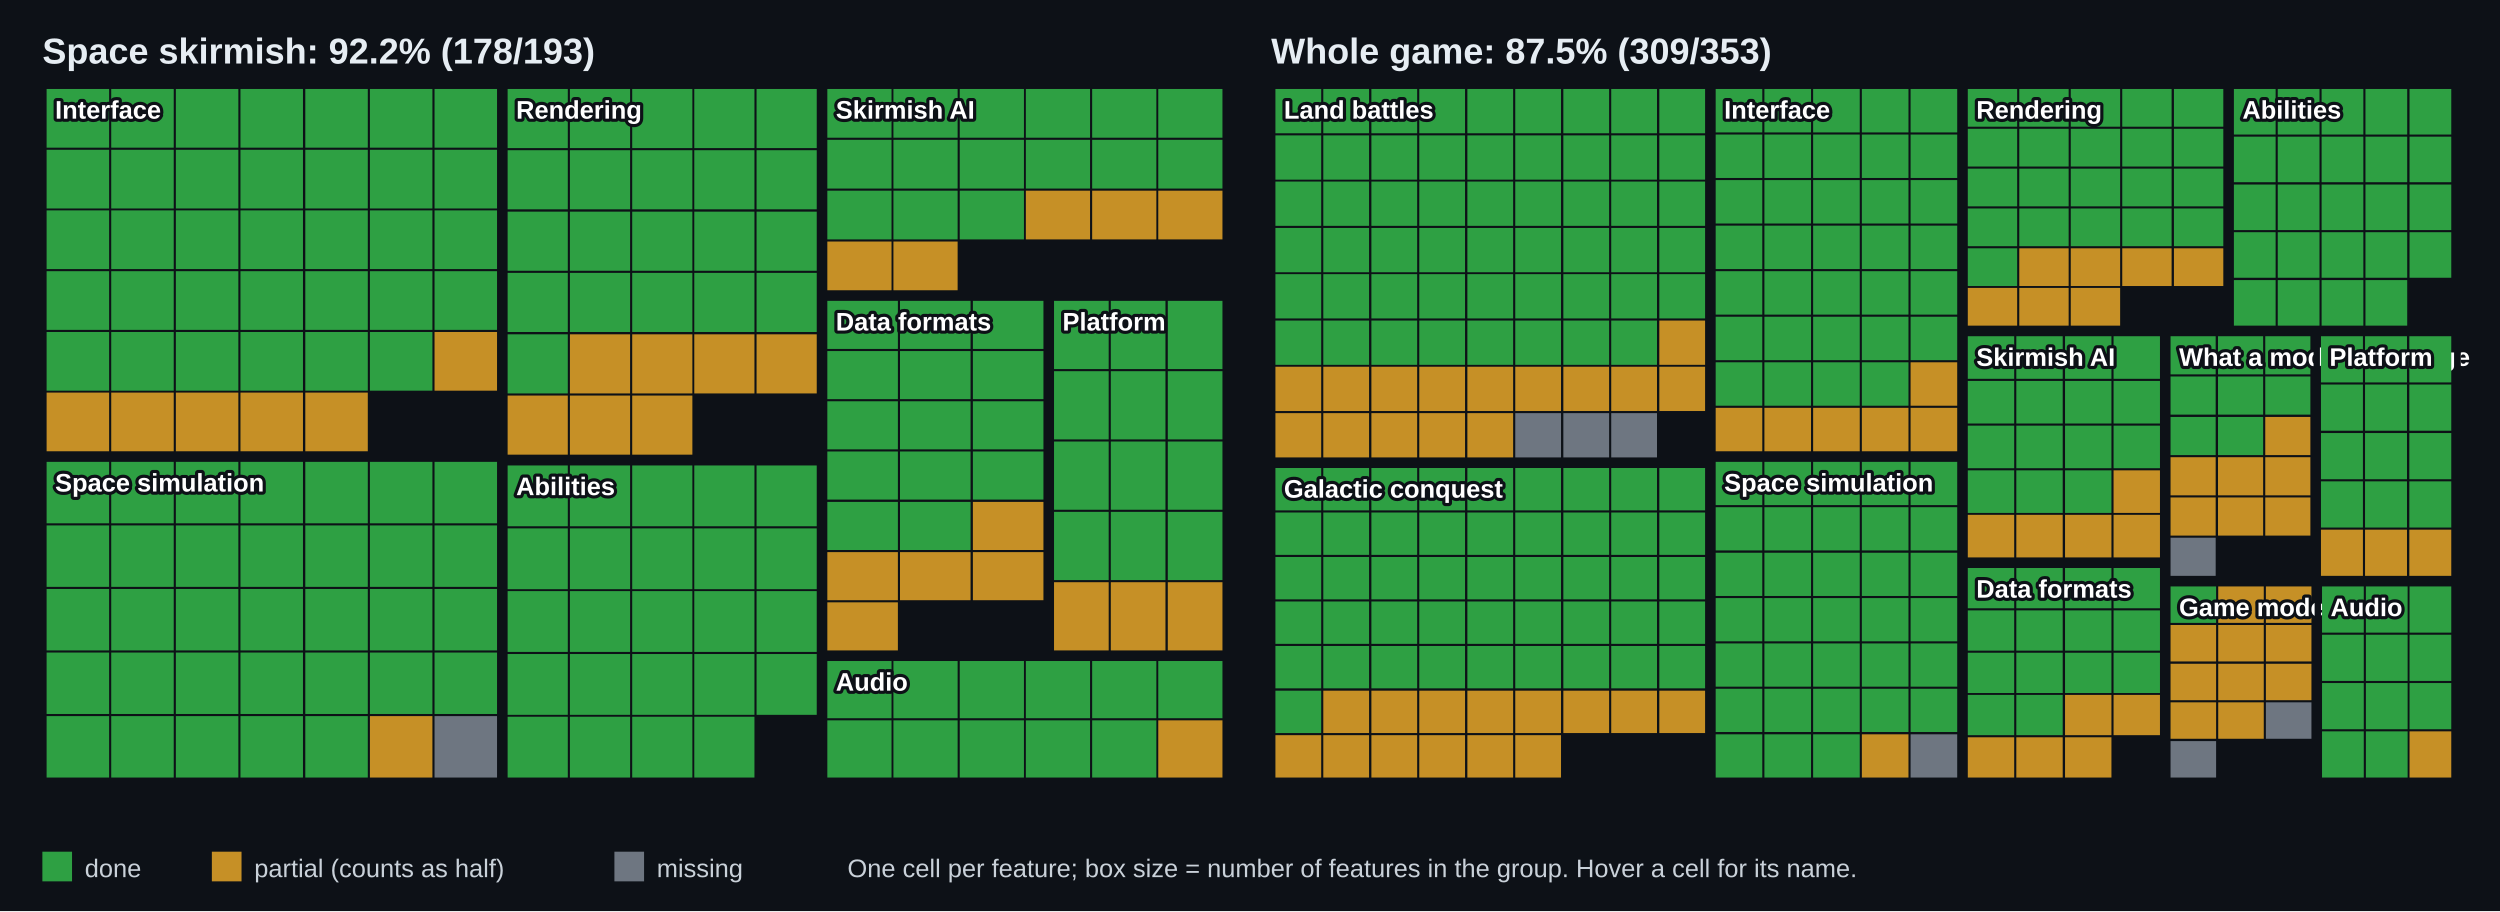
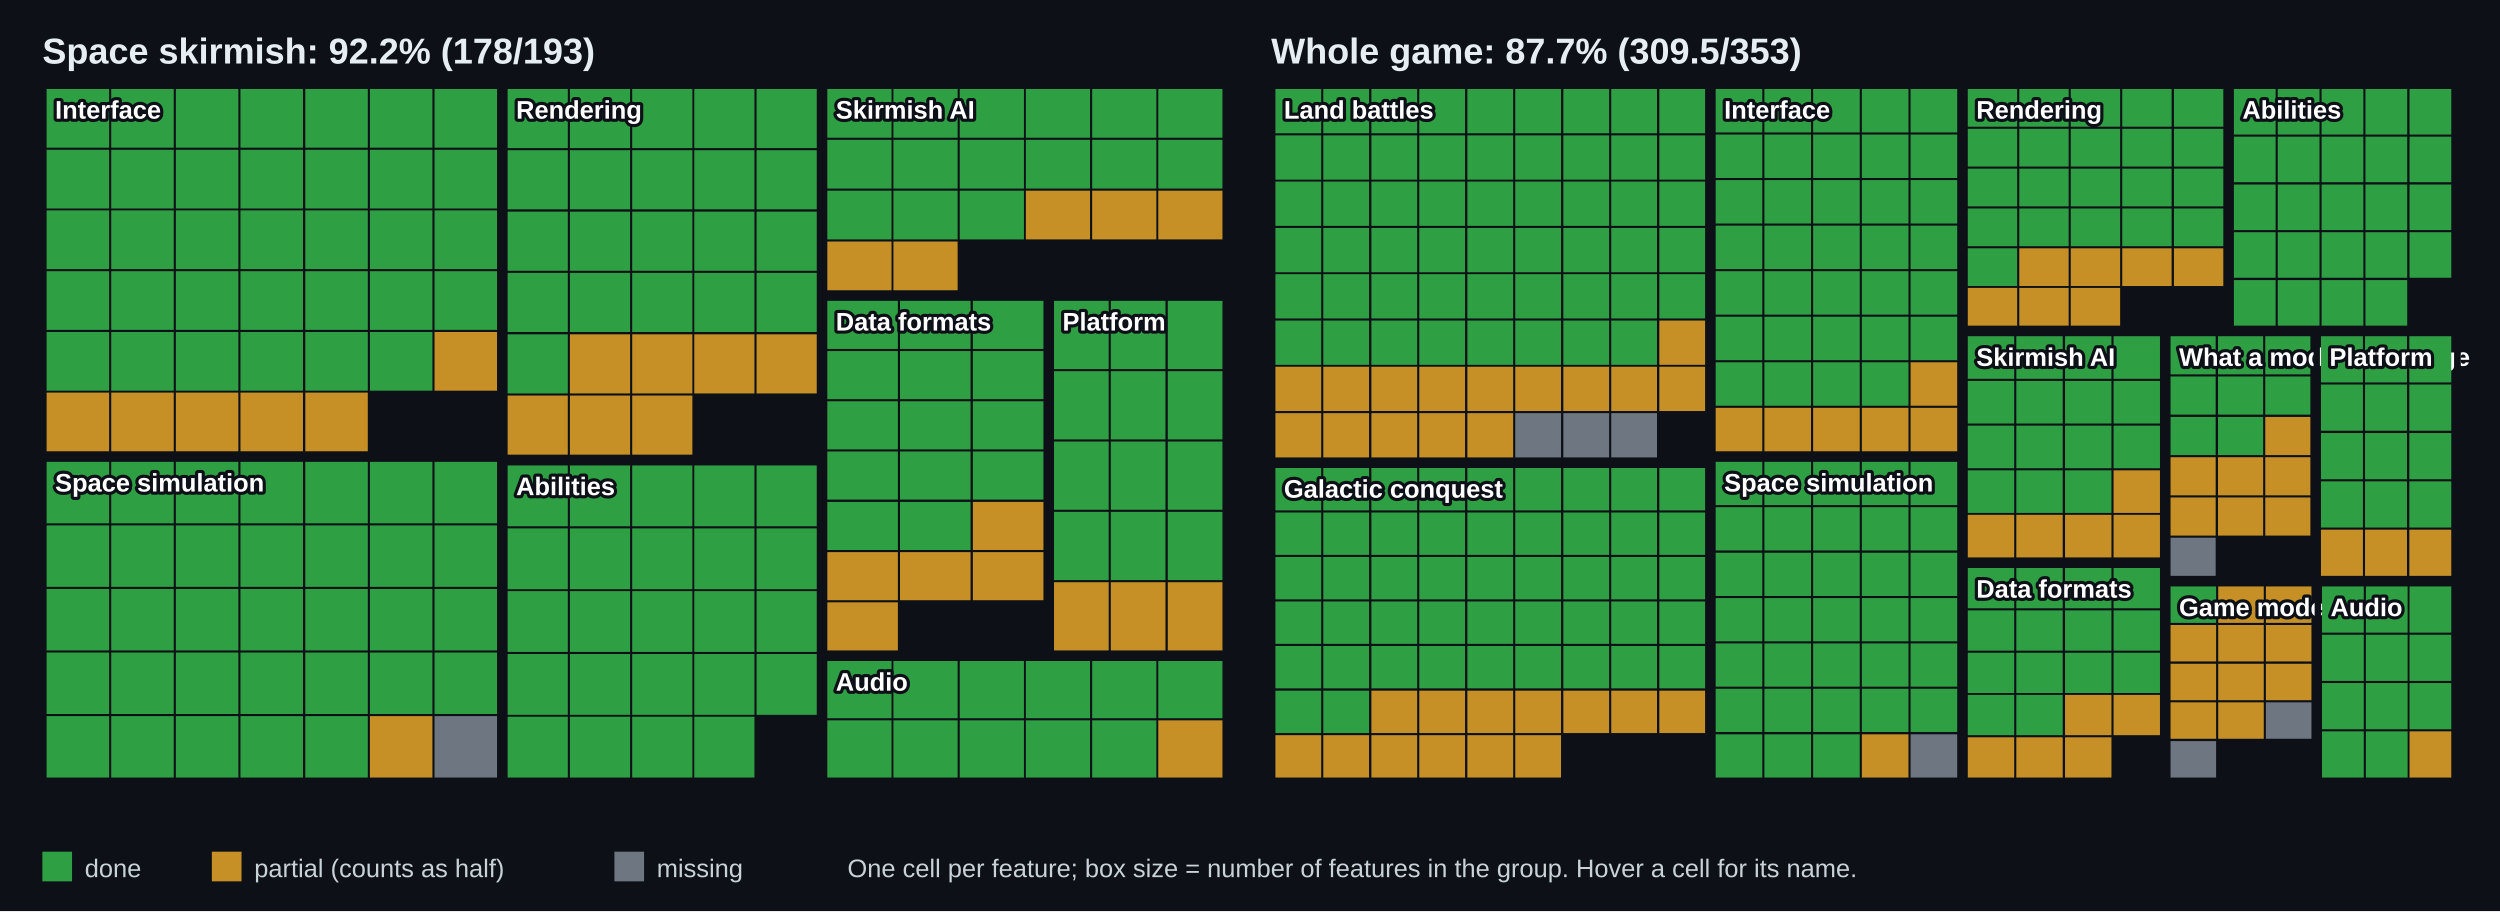
<svg xmlns="http://www.w3.org/2000/svg" viewBox="0 0 1180 430" width="1180" height="430" font-family="Segoe UI, Arial, sans-serif">
  <style>.title{font-size:17px;font-weight:700;fill:#e6edf3}.lab{font-size:12px;font-weight:700;fill:#fff}.lab.bg{stroke:#0d1117;stroke-width:3px;stroke-linejoin:round}.key{font-size:12px;fill:#c9d1d9}</style>
  <rect width="1180" height="430" fill="#0d1117" />
  <text x="20" y="30" class="title">Space skirmish: 92.2% (178/193)</text>
  <rect x="20" y="40" width="560" height="330" fill="#0d1117" />
  <rect x="22.0" y="42.0" width="29.5" height="27.7" fill="#2ea043" />
  <rect x="52.5" y="42.0" width="29.5" height="27.7" fill="#2ea043" />
  <rect x="83.0" y="42.0" width="29.5" height="27.7" fill="#2ea043" />
  <rect x="113.5" y="42.0" width="29.5" height="27.7" fill="#2ea043" />
  <rect x="144.1" y="42.0" width="29.5" height="27.7" fill="#2ea043" />
  <rect x="174.6" y="42.0" width="29.5" height="27.7" fill="#2ea043" />
  <rect x="205.1" y="42.0" width="29.5" height="27.7" fill="#2ea043" />
  <rect x="22.0" y="70.7" width="29.5" height="27.7" fill="#2ea043" />
  <rect x="52.5" y="70.7" width="29.5" height="27.7" fill="#2ea043" />
  <rect x="83.0" y="70.7" width="29.5" height="27.7" fill="#2ea043" />
  <rect x="113.5" y="70.7" width="29.5" height="27.7" fill="#2ea043" />
  <rect x="144.1" y="70.7" width="29.5" height="27.7" fill="#2ea043" />
  <rect x="174.6" y="70.7" width="29.5" height="27.7" fill="#2ea043" />
  <rect x="205.1" y="70.7" width="29.5" height="27.7" fill="#2ea043" />
  <rect x="22.0" y="99.3" width="29.5" height="27.7" fill="#2ea043" />
  <rect x="52.5" y="99.3" width="29.5" height="27.7" fill="#2ea043" />
  <rect x="83.0" y="99.3" width="29.5" height="27.7" fill="#2ea043" />
  <rect x="113.5" y="99.3" width="29.5" height="27.7" fill="#2ea043" />
  <rect x="144.1" y="99.3" width="29.5" height="27.7" fill="#2ea043" />
  <rect x="174.6" y="99.3" width="29.5" height="27.7" fill="#2ea043" />
  <rect x="205.1" y="99.3" width="29.5" height="27.7" fill="#2ea043" />
  <rect x="22.0" y="128.0" width="29.5" height="27.7" fill="#2ea043" />
  <rect x="52.5" y="128.0" width="29.5" height="27.7" fill="#2ea043" />
  <rect x="83.0" y="128.0" width="29.5" height="27.7" fill="#2ea043" />
  <rect x="113.5" y="128.0" width="29.5" height="27.7" fill="#2ea043" />
  <rect x="144.1" y="128.0" width="29.5" height="27.7" fill="#2ea043" />
  <rect x="174.6" y="128.0" width="29.5" height="27.7" fill="#2ea043" />
  <rect x="205.1" y="128.0" width="29.5" height="27.7" fill="#2ea043" />
  <rect x="22.0" y="156.7" width="29.5" height="27.7" fill="#2ea043" />
  <rect x="52.5" y="156.7" width="29.5" height="27.7" fill="#2ea043" />
  <rect x="83.0" y="156.7" width="29.5" height="27.7" fill="#2ea043" />
  <rect x="113.5" y="156.7" width="29.5" height="27.7" fill="#2ea043" />
  <rect x="144.1" y="156.7" width="29.5" height="27.7" fill="#2ea043" />
  <rect x="174.6" y="156.7" width="29.5" height="27.7" fill="#2ea043" />
  <rect x="205.1" y="156.7" width="29.5" height="27.7" fill="#c69026" />
  <rect x="22.0" y="185.3" width="29.5" height="27.7" fill="#c69026" />
  <rect x="52.5" y="185.3" width="29.5" height="27.7" fill="#c69026" />
  <rect x="83.0" y="185.3" width="29.5" height="27.7" fill="#c69026" />
  <rect x="113.5" y="185.3" width="29.5" height="27.7" fill="#c69026" />
  <rect x="144.1" y="185.3" width="29.5" height="27.7" fill="#c69026" />
  <rect x="20.0" y="40.0" width="217.6" height="176.0" fill="none" stroke="#0d1117" stroke-width="3" />
  <text x="26.0" y="56.0" class="lab bg">Interface</text>
  <text x="26.0" y="56.0" class="lab">Interface</text>
  <rect x="22.0" y="218.0" width="29.5" height="29.0" fill="#2ea043" />
  <rect x="52.5" y="218.0" width="29.5" height="29.0" fill="#2ea043" />
  <rect x="83.0" y="218.0" width="29.5" height="29.0" fill="#2ea043" />
  <rect x="113.5" y="218.0" width="29.5" height="29.0" fill="#2ea043" />
  <rect x="144.1" y="218.0" width="29.5" height="29.0" fill="#2ea043" />
  <rect x="174.6" y="218.0" width="29.5" height="29.0" fill="#2ea043" />
  <rect x="205.1" y="218.0" width="29.5" height="29.0" fill="#2ea043" />
  <rect x="22.0" y="248.0" width="29.5" height="29.0" fill="#2ea043" />
  <rect x="52.5" y="248.0" width="29.5" height="29.0" fill="#2ea043" />
  <rect x="83.0" y="248.0" width="29.5" height="29.0" fill="#2ea043" />
  <rect x="113.5" y="248.0" width="29.5" height="29.0" fill="#2ea043" />
  <rect x="144.1" y="248.0" width="29.5" height="29.0" fill="#2ea043" />
  <rect x="174.6" y="248.0" width="29.5" height="29.0" fill="#2ea043" />
  <rect x="205.1" y="248.0" width="29.5" height="29.0" fill="#2ea043" />
  <rect x="22.0" y="278.0" width="29.5" height="29.0" fill="#2ea043" />
  <rect x="52.5" y="278.0" width="29.5" height="29.0" fill="#2ea043" />
  <rect x="83.0" y="278.0" width="29.5" height="29.0" fill="#2ea043" />
  <rect x="113.5" y="278.0" width="29.5" height="29.0" fill="#2ea043" />
  <rect x="144.1" y="278.0" width="29.5" height="29.0" fill="#2ea043" />
  <rect x="174.6" y="278.0" width="29.5" height="29.0" fill="#2ea043" />
  <rect x="205.1" y="278.0" width="29.5" height="29.0" fill="#2ea043" />
  <rect x="22.0" y="308.0" width="29.5" height="29.0" fill="#2ea043" />
  <rect x="52.5" y="308.0" width="29.5" height="29.0" fill="#2ea043" />
  <rect x="83.0" y="308.0" width="29.5" height="29.0" fill="#2ea043" />
  <rect x="113.5" y="308.0" width="29.5" height="29.0" fill="#2ea043" />
  <rect x="144.1" y="308.0" width="29.5" height="29.0" fill="#2ea043" />
  <rect x="174.6" y="308.0" width="29.5" height="29.0" fill="#2ea043" />
  <rect x="205.1" y="308.0" width="29.5" height="29.0" fill="#2ea043" />
  <rect x="22.0" y="338.0" width="29.5" height="29.0" fill="#2ea043" />
  <rect x="52.5" y="338.0" width="29.5" height="29.0" fill="#2ea043" />
  <rect x="83.0" y="338.0" width="29.5" height="29.0" fill="#2ea043" />
  <rect x="113.5" y="338.0" width="29.5" height="29.0" fill="#2ea043" />
  <rect x="144.1" y="338.0" width="29.5" height="29.0" fill="#2ea043" />
  <rect x="174.6" y="338.0" width="29.5" height="29.0" fill="#c69026" />
  <rect x="205.1" y="338.0" width="29.5" height="29.0" fill="#6e7681" />
  <rect x="20.0" y="216.0" width="217.6" height="154.0" fill="none" stroke="#0d1117" stroke-width="3" />
  <text x="26.0" y="232.0" class="lab bg">Space simulation</text>
  <text x="26.0" y="232.0" class="lab">Space simulation</text>
  <rect x="239.6" y="42.0" width="28.4" height="27.9" fill="#2ea043" />
  <rect x="269.0" y="42.0" width="28.4" height="27.9" fill="#2ea043" />
  <rect x="298.4" y="42.0" width="28.4" height="27.9" fill="#2ea043" />
  <rect x="327.7" y="42.0" width="28.4" height="27.9" fill="#2ea043" />
  <rect x="357.1" y="42.0" width="28.4" height="27.9" fill="#2ea043" />
  <rect x="239.6" y="70.9" width="28.4" height="27.9" fill="#2ea043" />
  <rect x="269.0" y="70.9" width="28.4" height="27.9" fill="#2ea043" />
  <rect x="298.4" y="70.9" width="28.4" height="27.9" fill="#2ea043" />
  <rect x="327.7" y="70.9" width="28.4" height="27.9" fill="#2ea043" />
  <rect x="357.1" y="70.9" width="28.4" height="27.9" fill="#2ea043" />
  <rect x="239.6" y="99.9" width="28.4" height="27.9" fill="#2ea043" />
  <rect x="269.0" y="99.9" width="28.4" height="27.9" fill="#2ea043" />
  <rect x="298.4" y="99.9" width="28.4" height="27.9" fill="#2ea043" />
  <rect x="327.7" y="99.9" width="28.4" height="27.9" fill="#2ea043" />
  <rect x="357.1" y="99.9" width="28.4" height="27.9" fill="#2ea043" />
  <rect x="239.6" y="128.8" width="28.4" height="27.9" fill="#2ea043" />
  <rect x="269.0" y="128.8" width="28.4" height="27.9" fill="#2ea043" />
  <rect x="298.4" y="128.8" width="28.4" height="27.9" fill="#2ea043" />
  <rect x="327.7" y="128.8" width="28.4" height="27.9" fill="#2ea043" />
  <rect x="357.1" y="128.8" width="28.4" height="27.9" fill="#2ea043" />
  <rect x="239.6" y="157.8" width="28.4" height="27.9" fill="#2ea043" />
  <rect x="269.0" y="157.8" width="28.4" height="27.9" fill="#c69026" />
  <rect x="298.4" y="157.8" width="28.4" height="27.9" fill="#c69026" />
  <rect x="327.7" y="157.8" width="28.4" height="27.9" fill="#c69026" />
  <rect x="357.1" y="157.8" width="28.4" height="27.9" fill="#c69026" />
  <rect x="239.6" y="186.7" width="28.4" height="27.9" fill="#c69026" />
  <rect x="269.0" y="186.7" width="28.4" height="27.9" fill="#c69026" />
  <rect x="298.4" y="186.7" width="28.4" height="27.9" fill="#c69026" />
  <rect x="237.6" y="40.0" width="150.9" height="177.7" fill="none" stroke="#0d1117" stroke-width="3" />
  <text x="243.6" y="56.0" class="lab bg">Rendering</text>
  <text x="243.6" y="56.0" class="lab">Rendering</text>
  <rect x="239.6" y="219.7" width="28.4" height="28.7" fill="#2ea043" />
  <rect x="269.0" y="219.7" width="28.4" height="28.7" fill="#2ea043" />
  <rect x="298.4" y="219.7" width="28.4" height="28.7" fill="#2ea043" />
  <rect x="327.7" y="219.7" width="28.4" height="28.7" fill="#2ea043" />
  <rect x="357.1" y="219.7" width="28.4" height="28.7" fill="#2ea043" />
  <rect x="239.6" y="249.4" width="28.4" height="28.7" fill="#2ea043" />
  <rect x="269.0" y="249.4" width="28.4" height="28.7" fill="#2ea043" />
  <rect x="298.4" y="249.4" width="28.4" height="28.7" fill="#2ea043" />
  <rect x="327.7" y="249.4" width="28.4" height="28.7" fill="#2ea043" />
  <rect x="357.1" y="249.4" width="28.4" height="28.7" fill="#2ea043" />
  <rect x="239.6" y="279.0" width="28.4" height="28.7" fill="#2ea043" />
  <rect x="269.0" y="279.0" width="28.4" height="28.7" fill="#2ea043" />
  <rect x="298.4" y="279.0" width="28.4" height="28.7" fill="#2ea043" />
  <rect x="327.7" y="279.0" width="28.4" height="28.7" fill="#2ea043" />
  <rect x="357.1" y="279.0" width="28.4" height="28.7" fill="#2ea043" />
  <rect x="239.6" y="308.7" width="28.4" height="28.7" fill="#2ea043" />
  <rect x="269.0" y="308.7" width="28.4" height="28.7" fill="#2ea043" />
  <rect x="298.4" y="308.7" width="28.4" height="28.7" fill="#2ea043" />
  <rect x="327.7" y="308.7" width="28.4" height="28.7" fill="#2ea043" />
  <rect x="357.1" y="308.7" width="28.4" height="28.7" fill="#2ea043" />
  <rect x="239.6" y="338.3" width="28.4" height="28.7" fill="#2ea043" />
  <rect x="269.0" y="338.3" width="28.4" height="28.7" fill="#2ea043" />
  <rect x="298.4" y="338.3" width="28.4" height="28.7" fill="#2ea043" />
  <rect x="327.7" y="338.3" width="28.4" height="28.7" fill="#2ea043" />
  <rect x="237.6" y="217.7" width="150.9" height="152.3" fill="none" stroke="#0d1117" stroke-width="3" />
  <text x="243.6" y="233.7" class="lab bg">Abilities</text>
  <text x="243.6" y="233.7" class="lab">Abilities</text>
  <rect x="390.5" y="42.0" width="30.3" height="23.0" fill="#2ea043" />
  <rect x="421.7" y="42.0" width="30.3" height="23.0" fill="#2ea043" />
  <rect x="453.0" y="42.0" width="30.3" height="23.0" fill="#2ea043" />
  <rect x="484.2" y="42.0" width="30.3" height="23.0" fill="#2ea043" />
  <rect x="515.5" y="42.0" width="30.3" height="23.0" fill="#2ea043" />
  <rect x="546.7" y="42.0" width="30.3" height="23.0" fill="#2ea043" />
  <rect x="390.5" y="66.0" width="30.3" height="23.0" fill="#2ea043" />
  <rect x="421.7" y="66.0" width="30.3" height="23.0" fill="#2ea043" />
  <rect x="453.0" y="66.0" width="30.3" height="23.0" fill="#2ea043" />
  <rect x="484.2" y="66.0" width="30.3" height="23.0" fill="#2ea043" />
  <rect x="515.5" y="66.0" width="30.3" height="23.0" fill="#2ea043" />
  <rect x="546.7" y="66.0" width="30.3" height="23.0" fill="#2ea043" />
  <rect x="390.5" y="90.0" width="30.3" height="23.0" fill="#2ea043" />
  <rect x="421.7" y="90.0" width="30.3" height="23.0" fill="#2ea043" />
  <rect x="453.0" y="90.0" width="30.3" height="23.0" fill="#2ea043" />
  <rect x="484.2" y="90.0" width="30.3" height="23.0" fill="#c69026" />
  <rect x="515.5" y="90.0" width="30.3" height="23.0" fill="#c69026" />
  <rect x="546.7" y="90.0" width="30.3" height="23.0" fill="#c69026" />
  <rect x="390.5" y="114.0" width="30.3" height="23.0" fill="#c69026" />
  <rect x="421.7" y="114.0" width="30.3" height="23.0" fill="#c69026" />
  <rect x="388.5" y="40.0" width="191.5" height="100.0" fill="none" stroke="#0d1117" stroke-width="3" />
  <text x="394.5" y="56.0" class="lab bg">Skirmish AI</text>
  <text x="394.5" y="56.0" class="lab">Skirmish AI</text>
  <rect x="390.5" y="142.0" width="33.3" height="22.7" fill="#2ea043" />
  <rect x="424.8" y="142.0" width="33.3" height="22.7" fill="#2ea043" />
  <rect x="459.2" y="142.0" width="33.3" height="22.7" fill="#2ea043" />
  <rect x="390.5" y="165.7" width="33.3" height="22.7" fill="#2ea043" />
  <rect x="424.8" y="165.7" width="33.3" height="22.7" fill="#2ea043" />
  <rect x="459.2" y="165.7" width="33.3" height="22.7" fill="#2ea043" />
  <rect x="390.5" y="189.4" width="33.3" height="22.7" fill="#2ea043" />
  <rect x="424.8" y="189.4" width="33.3" height="22.7" fill="#2ea043" />
  <rect x="459.2" y="189.4" width="33.3" height="22.7" fill="#2ea043" />
  <rect x="390.5" y="213.1" width="33.3" height="22.7" fill="#2ea043" />
  <rect x="424.8" y="213.1" width="33.3" height="22.7" fill="#2ea043" />
  <rect x="459.2" y="213.1" width="33.3" height="22.7" fill="#2ea043" />
  <rect x="390.5" y="236.9" width="33.3" height="22.7" fill="#2ea043" />
  <rect x="424.8" y="236.9" width="33.3" height="22.7" fill="#2ea043" />
  <rect x="459.2" y="236.9" width="33.3" height="22.7" fill="#c69026" />
  <rect x="390.5" y="260.6" width="33.3" height="22.7" fill="#c69026" />
  <rect x="424.8" y="260.6" width="33.3" height="22.7" fill="#c69026" />
  <rect x="459.2" y="260.6" width="33.3" height="22.7" fill="#c69026" />
  <rect x="390.5" y="284.3" width="33.3" height="22.7" fill="#c69026" />
  <rect x="388.5" y="140.0" width="107.0" height="170.0" fill="none" stroke="#0d1117" stroke-width="3" />
  <text x="394.5" y="156.0" class="lab bg">Data formats</text>
  <text x="394.5" y="156.0" class="lab">Data formats</text>
  <rect x="497.5" y="142.0" width="25.8" height="32.2" fill="#2ea043" />
  <rect x="524.3" y="142.0" width="25.8" height="32.2" fill="#2ea043" />
  <rect x="551.2" y="142.0" width="25.8" height="32.2" fill="#2ea043" />
  <rect x="497.5" y="175.2" width="25.8" height="32.2" fill="#2ea043" />
  <rect x="524.3" y="175.2" width="25.8" height="32.2" fill="#2ea043" />
  <rect x="551.2" y="175.2" width="25.8" height="32.2" fill="#2ea043" />
  <rect x="497.5" y="208.4" width="25.8" height="32.2" fill="#2ea043" />
  <rect x="524.3" y="208.4" width="25.8" height="32.2" fill="#2ea043" />
  <rect x="551.2" y="208.4" width="25.8" height="32.2" fill="#2ea043" />
  <rect x="497.5" y="241.6" width="25.8" height="32.2" fill="#2ea043" />
  <rect x="524.3" y="241.6" width="25.8" height="32.2" fill="#2ea043" />
  <rect x="551.2" y="241.6" width="25.8" height="32.2" fill="#2ea043" />
  <rect x="497.5" y="274.8" width="25.8" height="32.2" fill="#c69026" />
  <rect x="524.3" y="274.8" width="25.8" height="32.2" fill="#c69026" />
  <rect x="551.2" y="274.8" width="25.8" height="32.2" fill="#c69026" />
  <rect x="495.5" y="140.0" width="84.5" height="170.0" fill="none" stroke="#0d1117" stroke-width="3" />
  <text x="501.5" y="156.0" class="lab bg">Platform</text>
  <text x="501.5" y="156.0" class="lab">Platform</text>
  <rect x="390.5" y="312.0" width="30.3" height="27.0" fill="#2ea043" />
  <rect x="421.7" y="312.0" width="30.3" height="27.0" fill="#2ea043" />
  <rect x="453.0" y="312.0" width="30.3" height="27.0" fill="#2ea043" />
  <rect x="484.2" y="312.0" width="30.3" height="27.0" fill="#2ea043" />
  <rect x="515.5" y="312.0" width="30.3" height="27.0" fill="#2ea043" />
  <rect x="546.7" y="312.0" width="30.3" height="27.0" fill="#2ea043" />
  <rect x="390.5" y="340.0" width="30.3" height="27.0" fill="#2ea043" />
  <rect x="421.7" y="340.0" width="30.3" height="27.0" fill="#2ea043" />
  <rect x="453.0" y="340.0" width="30.3" height="27.0" fill="#2ea043" />
  <rect x="484.2" y="340.0" width="30.3" height="27.0" fill="#2ea043" />
  <rect x="515.5" y="340.0" width="30.3" height="27.0" fill="#2ea043" />
  <rect x="546.7" y="340.0" width="30.3" height="27.0" fill="#c69026" />
  <rect x="388.5" y="310.0" width="191.5" height="60.0" fill="none" stroke="#0d1117" stroke-width="3" />
  <text x="394.5" y="326.0" class="lab bg">Audio</text>
  <text x="394.5" y="326.0" class="lab">Audio</text>
-   <text x="600" y="30" class="title">Whole game: 87.5% (309/353)</text>
+   <text x="600" y="30" class="title">Whole game: 87.7% (309.5/353)</text>
  <rect x="600" y="40" width="560" height="330" fill="#0d1117" />
  <rect x="602.0" y="42.0" width="21.6" height="20.9" fill="#2ea043" />
  <rect x="624.6" y="42.0" width="21.6" height="20.9" fill="#2ea043" />
  <rect x="647.3" y="42.0" width="21.6" height="20.9" fill="#2ea043" />
  <rect x="669.9" y="42.0" width="21.6" height="20.9" fill="#2ea043" />
  <rect x="692.6" y="42.0" width="21.6" height="20.9" fill="#2ea043" />
  <rect x="715.2" y="42.0" width="21.6" height="20.9" fill="#2ea043" />
  <rect x="737.9" y="42.0" width="21.6" height="20.9" fill="#2ea043" />
  <rect x="760.5" y="42.0" width="21.6" height="20.9" fill="#2ea043" />
  <rect x="783.2" y="42.0" width="21.6" height="20.9" fill="#2ea043" />
  <rect x="602.0" y="63.9" width="21.6" height="20.9" fill="#2ea043" />
  <rect x="624.6" y="63.9" width="21.6" height="20.9" fill="#2ea043" />
  <rect x="647.3" y="63.9" width="21.6" height="20.9" fill="#2ea043" />
  <rect x="669.9" y="63.9" width="21.6" height="20.9" fill="#2ea043" />
  <rect x="692.6" y="63.9" width="21.6" height="20.9" fill="#2ea043" />
  <rect x="715.2" y="63.9" width="21.6" height="20.9" fill="#2ea043" />
  <rect x="737.9" y="63.9" width="21.6" height="20.9" fill="#2ea043" />
  <rect x="760.5" y="63.9" width="21.6" height="20.9" fill="#2ea043" />
  <rect x="783.2" y="63.9" width="21.6" height="20.9" fill="#2ea043" />
  <rect x="602.0" y="85.7" width="21.6" height="20.9" fill="#2ea043" />
  <rect x="624.6" y="85.7" width="21.6" height="20.9" fill="#2ea043" />
  <rect x="647.3" y="85.7" width="21.6" height="20.9" fill="#2ea043" />
  <rect x="669.9" y="85.7" width="21.6" height="20.9" fill="#2ea043" />
  <rect x="692.6" y="85.7" width="21.6" height="20.9" fill="#2ea043" />
  <rect x="715.2" y="85.7" width="21.6" height="20.9" fill="#2ea043" />
  <rect x="737.9" y="85.7" width="21.6" height="20.9" fill="#2ea043" />
  <rect x="760.5" y="85.7" width="21.6" height="20.9" fill="#2ea043" />
  <rect x="783.2" y="85.7" width="21.6" height="20.9" fill="#2ea043" />
  <rect x="602.0" y="107.6" width="21.6" height="20.9" fill="#2ea043" />
  <rect x="624.6" y="107.6" width="21.6" height="20.9" fill="#2ea043" />
  <rect x="647.3" y="107.6" width="21.6" height="20.9" fill="#2ea043" />
  <rect x="669.9" y="107.6" width="21.6" height="20.9" fill="#2ea043" />
  <rect x="692.6" y="107.6" width="21.6" height="20.9" fill="#2ea043" />
  <rect x="715.2" y="107.6" width="21.6" height="20.9" fill="#2ea043" />
  <rect x="737.9" y="107.6" width="21.6" height="20.9" fill="#2ea043" />
  <rect x="760.5" y="107.6" width="21.6" height="20.9" fill="#2ea043" />
  <rect x="783.2" y="107.6" width="21.6" height="20.9" fill="#2ea043" />
  <rect x="602.0" y="129.4" width="21.6" height="20.9" fill="#2ea043" />
  <rect x="624.6" y="129.4" width="21.6" height="20.9" fill="#2ea043" />
  <rect x="647.3" y="129.4" width="21.6" height="20.9" fill="#2ea043" />
  <rect x="669.9" y="129.4" width="21.6" height="20.9" fill="#2ea043" />
  <rect x="692.6" y="129.4" width="21.6" height="20.9" fill="#2ea043" />
  <rect x="715.2" y="129.4" width="21.6" height="20.9" fill="#2ea043" />
  <rect x="737.9" y="129.4" width="21.6" height="20.9" fill="#2ea043" />
  <rect x="760.5" y="129.4" width="21.6" height="20.9" fill="#2ea043" />
  <rect x="783.2" y="129.4" width="21.6" height="20.9" fill="#2ea043" />
  <rect x="602.0" y="151.3" width="21.6" height="20.9" fill="#2ea043" />
  <rect x="624.6" y="151.3" width="21.6" height="20.9" fill="#2ea043" />
  <rect x="647.3" y="151.3" width="21.6" height="20.9" fill="#2ea043" />
  <rect x="669.9" y="151.3" width="21.6" height="20.9" fill="#2ea043" />
  <rect x="692.6" y="151.3" width="21.6" height="20.9" fill="#2ea043" />
  <rect x="715.2" y="151.3" width="21.6" height="20.9" fill="#2ea043" />
  <rect x="737.9" y="151.3" width="21.6" height="20.9" fill="#2ea043" />
  <rect x="760.5" y="151.3" width="21.6" height="20.9" fill="#2ea043" />
  <rect x="783.2" y="151.3" width="21.6" height="20.9" fill="#c69026" />
  <rect x="602.0" y="173.1" width="21.6" height="20.9" fill="#c69026" />
  <rect x="624.6" y="173.1" width="21.6" height="20.9" fill="#c69026" />
  <rect x="647.3" y="173.1" width="21.6" height="20.9" fill="#c69026" />
  <rect x="669.9" y="173.1" width="21.6" height="20.9" fill="#c69026" />
  <rect x="692.6" y="173.1" width="21.6" height="20.9" fill="#c69026" />
  <rect x="715.2" y="173.1" width="21.6" height="20.9" fill="#c69026" />
  <rect x="737.9" y="173.1" width="21.6" height="20.9" fill="#c69026" />
  <rect x="760.5" y="173.1" width="21.6" height="20.9" fill="#c69026" />
  <rect x="783.2" y="173.1" width="21.6" height="20.9" fill="#c69026" />
  <rect x="602.0" y="195.0" width="21.6" height="20.9" fill="#c69026" />
  <rect x="624.6" y="195.0" width="21.6" height="20.9" fill="#c69026" />
  <rect x="647.3" y="195.0" width="21.6" height="20.9" fill="#c69026" />
  <rect x="669.9" y="195.0" width="21.6" height="20.9" fill="#c69026" />
  <rect x="692.6" y="195.0" width="21.6" height="20.9" fill="#c69026" />
  <rect x="715.2" y="195.0" width="21.6" height="20.9" fill="#6e7681" />
  <rect x="737.9" y="195.0" width="21.6" height="20.9" fill="#6e7681" />
  <rect x="760.5" y="195.0" width="21.6" height="20.9" fill="#6e7681" />
  <rect x="600.0" y="40.0" width="207.8" height="178.9" fill="none" stroke="#0d1117" stroke-width="3" />
  <text x="606.0" y="56.0" class="lab bg">Land battles</text>
  <text x="606.0" y="56.0" class="lab">Land battles</text>
  <rect x="602.0" y="220.9" width="21.6" height="20.0" fill="#2ea043" />
  <rect x="624.6" y="220.9" width="21.6" height="20.0" fill="#2ea043" />
  <rect x="647.3" y="220.9" width="21.6" height="20.0" fill="#2ea043" />
  <rect x="669.9" y="220.9" width="21.6" height="20.0" fill="#2ea043" />
  <rect x="692.6" y="220.9" width="21.6" height="20.0" fill="#2ea043" />
  <rect x="715.2" y="220.9" width="21.6" height="20.0" fill="#2ea043" />
  <rect x="737.9" y="220.9" width="21.6" height="20.0" fill="#2ea043" />
  <rect x="760.5" y="220.9" width="21.6" height="20.0" fill="#2ea043" />
  <rect x="783.2" y="220.9" width="21.6" height="20.0" fill="#2ea043" />
  <rect x="602.0" y="241.9" width="21.6" height="20.0" fill="#2ea043" />
  <rect x="624.6" y="241.9" width="21.6" height="20.0" fill="#2ea043" />
  <rect x="647.3" y="241.9" width="21.6" height="20.0" fill="#2ea043" />
  <rect x="669.9" y="241.9" width="21.6" height="20.0" fill="#2ea043" />
  <rect x="692.6" y="241.9" width="21.6" height="20.0" fill="#2ea043" />
  <rect x="715.2" y="241.9" width="21.6" height="20.0" fill="#2ea043" />
  <rect x="737.9" y="241.9" width="21.6" height="20.0" fill="#2ea043" />
  <rect x="760.5" y="241.9" width="21.6" height="20.0" fill="#2ea043" />
  <rect x="783.2" y="241.9" width="21.6" height="20.0" fill="#2ea043" />
  <rect x="602.0" y="262.9" width="21.6" height="20.0" fill="#2ea043" />
  <rect x="624.6" y="262.9" width="21.6" height="20.0" fill="#2ea043" />
  <rect x="647.3" y="262.9" width="21.6" height="20.0" fill="#2ea043" />
  <rect x="669.9" y="262.9" width="21.6" height="20.0" fill="#2ea043" />
  <rect x="692.6" y="262.9" width="21.6" height="20.0" fill="#2ea043" />
  <rect x="715.2" y="262.9" width="21.6" height="20.0" fill="#2ea043" />
  <rect x="737.9" y="262.9" width="21.6" height="20.0" fill="#2ea043" />
  <rect x="760.5" y="262.9" width="21.6" height="20.0" fill="#2ea043" />
  <rect x="783.2" y="262.9" width="21.6" height="20.0" fill="#2ea043" />
  <rect x="602.0" y="283.9" width="21.6" height="20.0" fill="#2ea043" />
  <rect x="624.6" y="283.9" width="21.6" height="20.0" fill="#2ea043" />
  <rect x="647.3" y="283.9" width="21.6" height="20.0" fill="#2ea043" />
  <rect x="669.9" y="283.9" width="21.6" height="20.0" fill="#2ea043" />
  <rect x="692.6" y="283.9" width="21.6" height="20.0" fill="#2ea043" />
  <rect x="715.2" y="283.9" width="21.6" height="20.0" fill="#2ea043" />
  <rect x="737.9" y="283.9" width="21.6" height="20.0" fill="#2ea043" />
  <rect x="760.5" y="283.9" width="21.6" height="20.0" fill="#2ea043" />
  <rect x="783.2" y="283.9" width="21.6" height="20.0" fill="#2ea043" />
  <rect x="602.0" y="304.9" width="21.6" height="20.0" fill="#2ea043" />
  <rect x="624.6" y="304.9" width="21.6" height="20.0" fill="#2ea043" />
  <rect x="647.3" y="304.9" width="21.6" height="20.0" fill="#2ea043" />
  <rect x="669.9" y="304.9" width="21.6" height="20.0" fill="#2ea043" />
  <rect x="692.6" y="304.9" width="21.6" height="20.0" fill="#2ea043" />
  <rect x="715.2" y="304.9" width="21.6" height="20.0" fill="#2ea043" />
  <rect x="737.9" y="304.9" width="21.6" height="20.0" fill="#2ea043" />
  <rect x="760.5" y="304.9" width="21.6" height="20.0" fill="#2ea043" />
  <rect x="783.2" y="304.9" width="21.6" height="20.0" fill="#2ea043" />
  <rect x="602.0" y="326.0" width="21.6" height="20.0" fill="#2ea043" />
-   <rect x="624.6" y="326.0" width="21.6" height="20.0" fill="#c69026" />
+   <rect x="624.6" y="326.0" width="21.6" height="20.0" fill="#2ea043" />
  <rect x="647.3" y="326.0" width="21.6" height="20.0" fill="#c69026" />
  <rect x="669.9" y="326.0" width="21.6" height="20.0" fill="#c69026" />
  <rect x="692.6" y="326.0" width="21.6" height="20.0" fill="#c69026" />
  <rect x="715.2" y="326.0" width="21.6" height="20.0" fill="#c69026" />
  <rect x="737.9" y="326.0" width="21.6" height="20.0" fill="#c69026" />
  <rect x="760.5" y="326.0" width="21.6" height="20.0" fill="#c69026" />
  <rect x="783.2" y="326.0" width="21.6" height="20.0" fill="#c69026" />
  <rect x="602.0" y="347.0" width="21.6" height="20.0" fill="#c69026" />
  <rect x="624.6" y="347.0" width="21.6" height="20.0" fill="#c69026" />
  <rect x="647.3" y="347.0" width="21.6" height="20.0" fill="#c69026" />
  <rect x="669.9" y="347.0" width="21.6" height="20.0" fill="#c69026" />
  <rect x="692.6" y="347.0" width="21.6" height="20.0" fill="#c69026" />
  <rect x="715.2" y="347.0" width="21.6" height="20.0" fill="#c69026" />
  <rect x="600.0" y="218.9" width="207.8" height="151.1" fill="none" stroke="#0d1117" stroke-width="3" />
  <text x="606.0" y="234.9" class="lab bg">Galactic conquest</text>
  <text x="606.0" y="234.9" class="lab">Galactic conquest</text>
  <rect x="809.8" y="42.0" width="22.0" height="20.5" fill="#2ea043" />
  <rect x="832.8" y="42.0" width="22.0" height="20.5" fill="#2ea043" />
  <rect x="855.8" y="42.0" width="22.0" height="20.5" fill="#2ea043" />
  <rect x="878.8" y="42.0" width="22.0" height="20.5" fill="#2ea043" />
  <rect x="901.8" y="42.0" width="22.0" height="20.5" fill="#2ea043" />
  <rect x="809.8" y="63.5" width="22.0" height="20.5" fill="#2ea043" />
  <rect x="832.8" y="63.5" width="22.0" height="20.5" fill="#2ea043" />
  <rect x="855.8" y="63.5" width="22.0" height="20.5" fill="#2ea043" />
  <rect x="878.8" y="63.5" width="22.0" height="20.5" fill="#2ea043" />
  <rect x="901.8" y="63.5" width="22.0" height="20.5" fill="#2ea043" />
  <rect x="809.8" y="85.0" width="22.0" height="20.5" fill="#2ea043" />
  <rect x="832.8" y="85.0" width="22.0" height="20.5" fill="#2ea043" />
  <rect x="855.8" y="85.0" width="22.0" height="20.5" fill="#2ea043" />
  <rect x="878.8" y="85.0" width="22.0" height="20.5" fill="#2ea043" />
  <rect x="901.8" y="85.0" width="22.0" height="20.5" fill="#2ea043" />
  <rect x="809.8" y="106.5" width="22.0" height="20.5" fill="#2ea043" />
  <rect x="832.8" y="106.5" width="22.0" height="20.5" fill="#2ea043" />
  <rect x="855.8" y="106.5" width="22.0" height="20.5" fill="#2ea043" />
  <rect x="878.8" y="106.5" width="22.0" height="20.5" fill="#2ea043" />
  <rect x="901.8" y="106.5" width="22.0" height="20.5" fill="#2ea043" />
  <rect x="809.8" y="128.0" width="22.0" height="20.5" fill="#2ea043" />
  <rect x="832.8" y="128.0" width="22.0" height="20.5" fill="#2ea043" />
  <rect x="855.8" y="128.0" width="22.0" height="20.5" fill="#2ea043" />
  <rect x="878.8" y="128.0" width="22.0" height="20.5" fill="#2ea043" />
  <rect x="901.8" y="128.0" width="22.0" height="20.5" fill="#2ea043" />
  <rect x="809.8" y="149.5" width="22.0" height="20.5" fill="#2ea043" />
  <rect x="832.8" y="149.5" width="22.0" height="20.5" fill="#2ea043" />
  <rect x="855.8" y="149.5" width="22.0" height="20.5" fill="#2ea043" />
  <rect x="878.8" y="149.5" width="22.0" height="20.5" fill="#2ea043" />
  <rect x="901.8" y="149.5" width="22.0" height="20.5" fill="#2ea043" />
  <rect x="809.8" y="171.0" width="22.0" height="20.5" fill="#2ea043" />
  <rect x="832.8" y="171.0" width="22.0" height="20.5" fill="#2ea043" />
  <rect x="855.8" y="171.0" width="22.0" height="20.5" fill="#2ea043" />
  <rect x="878.8" y="171.0" width="22.0" height="20.5" fill="#2ea043" />
  <rect x="901.8" y="171.0" width="22.0" height="20.5" fill="#c69026" />
  <rect x="809.8" y="192.5" width="22.0" height="20.5" fill="#c69026" />
  <rect x="832.8" y="192.5" width="22.0" height="20.5" fill="#c69026" />
  <rect x="855.8" y="192.5" width="22.0" height="20.5" fill="#c69026" />
  <rect x="878.8" y="192.5" width="22.0" height="20.5" fill="#c69026" />
  <rect x="901.8" y="192.5" width="22.0" height="20.5" fill="#c69026" />
  <rect x="807.8" y="40.0" width="119.0" height="176.0" fill="none" stroke="#0d1117" stroke-width="3" />
  <text x="813.8" y="56.0" class="lab bg">Interface</text>
  <text x="813.8" y="56.0" class="lab">Interface</text>
  <rect x="809.8" y="218.0" width="22.0" height="20.4" fill="#2ea043" />
  <rect x="832.8" y="218.0" width="22.0" height="20.4" fill="#2ea043" />
  <rect x="855.8" y="218.0" width="22.0" height="20.4" fill="#2ea043" />
  <rect x="878.8" y="218.0" width="22.0" height="20.4" fill="#2ea043" />
  <rect x="901.8" y="218.0" width="22.0" height="20.4" fill="#2ea043" />
  <rect x="809.8" y="239.4" width="22.0" height="20.4" fill="#2ea043" />
  <rect x="832.8" y="239.4" width="22.0" height="20.4" fill="#2ea043" />
  <rect x="855.8" y="239.4" width="22.0" height="20.4" fill="#2ea043" />
  <rect x="878.8" y="239.4" width="22.0" height="20.4" fill="#2ea043" />
  <rect x="901.8" y="239.4" width="22.0" height="20.4" fill="#2ea043" />
  <rect x="809.8" y="260.9" width="22.0" height="20.4" fill="#2ea043" />
  <rect x="832.8" y="260.9" width="22.0" height="20.4" fill="#2ea043" />
  <rect x="855.8" y="260.9" width="22.0" height="20.4" fill="#2ea043" />
  <rect x="878.8" y="260.9" width="22.0" height="20.4" fill="#2ea043" />
  <rect x="901.8" y="260.9" width="22.0" height="20.4" fill="#2ea043" />
  <rect x="809.8" y="282.3" width="22.0" height="20.4" fill="#2ea043" />
  <rect x="832.8" y="282.3" width="22.0" height="20.4" fill="#2ea043" />
  <rect x="855.8" y="282.3" width="22.0" height="20.4" fill="#2ea043" />
  <rect x="878.8" y="282.3" width="22.0" height="20.4" fill="#2ea043" />
  <rect x="901.8" y="282.3" width="22.0" height="20.4" fill="#2ea043" />
  <rect x="809.8" y="303.7" width="22.0" height="20.4" fill="#2ea043" />
  <rect x="832.8" y="303.7" width="22.0" height="20.4" fill="#2ea043" />
  <rect x="855.8" y="303.7" width="22.0" height="20.4" fill="#2ea043" />
  <rect x="878.8" y="303.7" width="22.0" height="20.4" fill="#2ea043" />
  <rect x="901.8" y="303.7" width="22.0" height="20.4" fill="#2ea043" />
  <rect x="809.8" y="325.1" width="22.0" height="20.4" fill="#2ea043" />
  <rect x="832.8" y="325.1" width="22.0" height="20.4" fill="#2ea043" />
  <rect x="855.8" y="325.1" width="22.0" height="20.4" fill="#2ea043" />
  <rect x="878.8" y="325.1" width="22.0" height="20.4" fill="#2ea043" />
  <rect x="901.8" y="325.1" width="22.0" height="20.4" fill="#2ea043" />
  <rect x="809.8" y="346.6" width="22.0" height="20.4" fill="#2ea043" />
  <rect x="832.8" y="346.6" width="22.0" height="20.4" fill="#2ea043" />
  <rect x="855.8" y="346.6" width="22.0" height="20.4" fill="#2ea043" />
  <rect x="878.8" y="346.6" width="22.0" height="20.4" fill="#c69026" />
  <rect x="901.8" y="346.6" width="22.0" height="20.4" fill="#6e7681" />
  <rect x="807.8" y="216.0" width="119.0" height="154.0" fill="none" stroke="#0d1117" stroke-width="3" />
  <text x="813.8" y="232.0" class="lab bg">Space simulation</text>
  <text x="813.8" y="232.0" class="lab">Space simulation</text>
  <rect x="928.8" y="42.0" width="23.3" height="17.8" fill="#2ea043" />
  <rect x="953.1" y="42.0" width="23.3" height="17.8" fill="#2ea043" />
  <rect x="977.4" y="42.0" width="23.3" height="17.8" fill="#2ea043" />
  <rect x="1001.7" y="42.0" width="23.3" height="17.8" fill="#2ea043" />
  <rect x="1026.1" y="42.0" width="23.3" height="17.8" fill="#2ea043" />
  <rect x="928.8" y="60.8" width="23.3" height="17.8" fill="#2ea043" />
  <rect x="953.1" y="60.8" width="23.3" height="17.8" fill="#2ea043" />
  <rect x="977.4" y="60.8" width="23.3" height="17.8" fill="#2ea043" />
  <rect x="1001.7" y="60.8" width="23.3" height="17.8" fill="#2ea043" />
  <rect x="1026.1" y="60.8" width="23.3" height="17.8" fill="#2ea043" />
  <rect x="928.8" y="79.6" width="23.3" height="17.8" fill="#2ea043" />
  <rect x="953.1" y="79.6" width="23.3" height="17.8" fill="#2ea043" />
  <rect x="977.4" y="79.6" width="23.3" height="17.8" fill="#2ea043" />
  <rect x="1001.7" y="79.6" width="23.3" height="17.8" fill="#2ea043" />
  <rect x="1026.1" y="79.6" width="23.3" height="17.8" fill="#2ea043" />
  <rect x="928.8" y="98.4" width="23.3" height="17.8" fill="#2ea043" />
  <rect x="953.1" y="98.4" width="23.3" height="17.8" fill="#2ea043" />
  <rect x="977.4" y="98.4" width="23.3" height="17.8" fill="#2ea043" />
  <rect x="1001.7" y="98.4" width="23.3" height="17.8" fill="#2ea043" />
  <rect x="1026.1" y="98.4" width="23.3" height="17.8" fill="#2ea043" />
  <rect x="928.8" y="117.2" width="23.3" height="17.8" fill="#2ea043" />
  <rect x="953.1" y="117.2" width="23.3" height="17.8" fill="#c69026" />
  <rect x="977.4" y="117.2" width="23.3" height="17.8" fill="#c69026" />
  <rect x="1001.7" y="117.2" width="23.3" height="17.8" fill="#c69026" />
  <rect x="1026.1" y="117.2" width="23.3" height="17.8" fill="#c69026" />
  <rect x="928.8" y="135.9" width="23.3" height="17.8" fill="#c69026" />
  <rect x="953.1" y="135.9" width="23.3" height="17.8" fill="#c69026" />
  <rect x="977.4" y="135.9" width="23.3" height="17.8" fill="#c69026" />
  <rect x="926.8" y="40.0" width="125.6" height="116.7" fill="none" stroke="#0d1117" stroke-width="3" />
  <text x="932.8" y="56.0" class="lab bg">Rendering</text>
  <text x="932.8" y="56.0" class="lab">Rendering</text>
  <rect x="1054.4" y="42.0" width="19.7" height="21.5" fill="#2ea043" />
  <rect x="1075.1" y="42.0" width="19.7" height="21.5" fill="#2ea043" />
  <rect x="1095.8" y="42.0" width="19.7" height="21.5" fill="#2ea043" />
  <rect x="1116.5" y="42.0" width="19.7" height="21.5" fill="#2ea043" />
  <rect x="1137.3" y="42.0" width="19.7" height="21.5" fill="#2ea043" />
  <rect x="1054.4" y="64.5" width="19.7" height="21.5" fill="#2ea043" />
  <rect x="1075.1" y="64.5" width="19.7" height="21.5" fill="#2ea043" />
  <rect x="1095.8" y="64.5" width="19.7" height="21.5" fill="#2ea043" />
  <rect x="1116.5" y="64.5" width="19.7" height="21.5" fill="#2ea043" />
  <rect x="1137.3" y="64.5" width="19.7" height="21.5" fill="#2ea043" />
  <rect x="1054.4" y="87.1" width="19.7" height="21.5" fill="#2ea043" />
  <rect x="1075.1" y="87.1" width="19.7" height="21.5" fill="#2ea043" />
  <rect x="1095.8" y="87.1" width="19.7" height="21.5" fill="#2ea043" />
  <rect x="1116.5" y="87.1" width="19.7" height="21.5" fill="#2ea043" />
  <rect x="1137.3" y="87.1" width="19.7" height="21.5" fill="#2ea043" />
  <rect x="1054.4" y="109.6" width="19.7" height="21.5" fill="#2ea043" />
  <rect x="1075.1" y="109.6" width="19.7" height="21.5" fill="#2ea043" />
  <rect x="1095.8" y="109.6" width="19.7" height="21.5" fill="#2ea043" />
  <rect x="1116.5" y="109.6" width="19.7" height="21.5" fill="#2ea043" />
  <rect x="1137.3" y="109.6" width="19.7" height="21.5" fill="#2ea043" />
  <rect x="1054.4" y="132.2" width="19.7" height="21.5" fill="#2ea043" />
  <rect x="1075.1" y="132.2" width="19.7" height="21.5" fill="#2ea043" />
  <rect x="1095.8" y="132.2" width="19.7" height="21.5" fill="#2ea043" />
  <rect x="1116.5" y="132.2" width="19.7" height="21.5" fill="#2ea043" />
  <rect x="1052.4" y="40.0" width="107.6" height="116.7" fill="none" stroke="#0d1117" stroke-width="3" />
  <text x="1058.4" y="56.0" class="lab bg">Abilities</text>
  <text x="1058.4" y="56.0" class="lab">Abilities</text>
  <rect x="928.8" y="158.7" width="21.9" height="20.1" fill="#2ea043" />
  <rect x="951.7" y="158.7" width="21.9" height="20.1" fill="#2ea043" />
  <rect x="974.7" y="158.7" width="21.9" height="20.1" fill="#2ea043" />
  <rect x="997.6" y="158.7" width="21.9" height="20.1" fill="#2ea043" />
  <rect x="928.8" y="179.8" width="21.9" height="20.1" fill="#2ea043" />
  <rect x="951.7" y="179.8" width="21.9" height="20.1" fill="#2ea043" />
  <rect x="974.7" y="179.8" width="21.9" height="20.1" fill="#2ea043" />
  <rect x="997.6" y="179.8" width="21.9" height="20.1" fill="#2ea043" />
  <rect x="928.8" y="200.9" width="21.9" height="20.1" fill="#2ea043" />
  <rect x="951.7" y="200.9" width="21.9" height="20.1" fill="#2ea043" />
  <rect x="974.7" y="200.9" width="21.9" height="20.1" fill="#2ea043" />
  <rect x="997.6" y="200.9" width="21.9" height="20.1" fill="#2ea043" />
  <rect x="928.8" y="222.0" width="21.9" height="20.1" fill="#2ea043" />
  <rect x="951.7" y="222.0" width="21.9" height="20.1" fill="#2ea043" />
  <rect x="974.7" y="222.0" width="21.9" height="20.1" fill="#2ea043" />
  <rect x="997.6" y="222.0" width="21.9" height="20.1" fill="#c69026" />
  <rect x="928.8" y="243.0" width="21.9" height="20.1" fill="#c69026" />
  <rect x="951.7" y="243.0" width="21.9" height="20.1" fill="#c69026" />
  <rect x="974.7" y="243.0" width="21.9" height="20.1" fill="#c69026" />
  <rect x="997.6" y="243.0" width="21.9" height="20.1" fill="#c69026" />
  <rect x="926.8" y="156.7" width="95.7" height="109.4" fill="none" stroke="#0d1117" stroke-width="3" />
  <text x="932.8" y="172.7" class="lab bg">Skirmish AI</text>
  <text x="932.8" y="172.7" class="lab">Skirmish AI</text>
  <rect x="928.8" y="268.1" width="21.9" height="19.0" fill="#2ea043" />
  <rect x="951.7" y="268.1" width="21.9" height="19.0" fill="#2ea043" />
  <rect x="974.7" y="268.1" width="21.9" height="19.0" fill="#2ea043" />
  <rect x="997.6" y="268.1" width="21.9" height="19.0" fill="#2ea043" />
  <rect x="928.8" y="288.1" width="21.9" height="19.0" fill="#2ea043" />
  <rect x="951.7" y="288.1" width="21.9" height="19.0" fill="#2ea043" />
  <rect x="974.7" y="288.1" width="21.9" height="19.0" fill="#2ea043" />
  <rect x="997.6" y="288.1" width="21.9" height="19.0" fill="#2ea043" />
  <rect x="928.8" y="308.1" width="21.9" height="19.0" fill="#2ea043" />
  <rect x="951.7" y="308.1" width="21.9" height="19.0" fill="#2ea043" />
  <rect x="974.7" y="308.1" width="21.9" height="19.0" fill="#2ea043" />
  <rect x="997.6" y="308.1" width="21.9" height="19.0" fill="#2ea043" />
  <rect x="928.8" y="328.0" width="21.9" height="19.0" fill="#2ea043" />
  <rect x="951.7" y="328.0" width="21.9" height="19.0" fill="#2ea043" />
  <rect x="974.7" y="328.0" width="21.9" height="19.0" fill="#c69026" />
  <rect x="997.6" y="328.0" width="21.9" height="19.0" fill="#c69026" />
  <rect x="928.8" y="348.0" width="21.9" height="19.0" fill="#c69026" />
  <rect x="951.7" y="348.0" width="21.9" height="19.0" fill="#c69026" />
  <rect x="974.7" y="348.0" width="21.9" height="19.0" fill="#c69026" />
  <rect x="926.8" y="266.1" width="95.7" height="103.9" fill="none" stroke="#0d1117" stroke-width="3" />
  <text x="932.8" y="282.1" class="lab bg">Data formats</text>
  <text x="932.8" y="282.1" class="lab">Data formats</text>
  <rect x="1024.5" y="158.7" width="21.3" height="18.0" fill="#2ea043" />
  <rect x="1046.9" y="158.7" width="21.3" height="18.0" fill="#2ea043" />
  <rect x="1069.2" y="158.7" width="21.3" height="18.0" fill="#2ea043" />
  <rect x="1024.5" y="177.7" width="21.3" height="18.0" fill="#2ea043" />
  <rect x="1046.9" y="177.7" width="21.3" height="18.0" fill="#2ea043" />
  <rect x="1069.2" y="177.7" width="21.3" height="18.0" fill="#2ea043" />
  <rect x="1024.5" y="196.8" width="21.3" height="18.0" fill="#2ea043" />
  <rect x="1046.9" y="196.8" width="21.3" height="18.0" fill="#2ea043" />
  <rect x="1069.2" y="196.8" width="21.3" height="18.0" fill="#c69026" />
  <rect x="1024.5" y="215.8" width="21.3" height="18.0" fill="#c69026" />
  <rect x="1046.9" y="215.8" width="21.3" height="18.0" fill="#c69026" />
  <rect x="1069.2" y="215.8" width="21.3" height="18.0" fill="#c69026" />
  <rect x="1024.5" y="234.8" width="21.3" height="18.0" fill="#c69026" />
  <rect x="1046.9" y="234.8" width="21.3" height="18.0" fill="#c69026" />
  <rect x="1069.2" y="234.8" width="21.3" height="18.0" fill="#c69026" />
  <rect x="1024.5" y="253.8" width="21.3" height="18.0" fill="#6e7681" />
  <rect x="1022.5" y="156.7" width="71.0" height="118.1" fill="none" stroke="#0d1117" stroke-width="3" />
  <text x="1028.5" y="172.7" class="lab bg">What a mod can change</text>
  <text x="1028.5" y="172.7" class="lab">What a mod can change</text>
  <rect x="1095.5" y="158.7" width="19.8" height="21.8" fill="#2ea043" />
  <rect x="1116.3" y="158.7" width="19.8" height="21.8" fill="#2ea043" />
  <rect x="1137.2" y="158.7" width="19.8" height="21.8" fill="#2ea043" />
  <rect x="1095.5" y="181.5" width="19.8" height="21.8" fill="#2ea043" />
  <rect x="1116.3" y="181.5" width="19.8" height="21.8" fill="#2ea043" />
  <rect x="1137.2" y="181.5" width="19.8" height="21.8" fill="#2ea043" />
  <rect x="1095.5" y="204.4" width="19.8" height="21.8" fill="#2ea043" />
  <rect x="1116.3" y="204.4" width="19.8" height="21.8" fill="#2ea043" />
  <rect x="1137.2" y="204.4" width="19.8" height="21.8" fill="#2ea043" />
  <rect x="1095.5" y="227.2" width="19.8" height="21.8" fill="#2ea043" />
  <rect x="1116.3" y="227.2" width="19.8" height="21.8" fill="#2ea043" />
  <rect x="1137.2" y="227.2" width="19.8" height="21.8" fill="#2ea043" />
  <rect x="1095.5" y="250.0" width="19.8" height="21.8" fill="#c69026" />
  <rect x="1116.3" y="250.0" width="19.8" height="21.8" fill="#c69026" />
  <rect x="1137.2" y="250.0" width="19.8" height="21.8" fill="#c69026" />
  <rect x="1093.5" y="156.7" width="66.5" height="118.1" fill="none" stroke="#0d1117" stroke-width="3" />
  <text x="1099.5" y="172.7" class="lab bg">Platform</text>
  <text x="1099.5" y="172.7" class="lab">Platform</text>
  <rect x="1024.5" y="276.8" width="21.5" height="17.2" fill="#2ea043" />
  <rect x="1047.0" y="276.8" width="21.5" height="17.2" fill="#c69026" />
  <rect x="1069.5" y="276.8" width="21.5" height="17.2" fill="#c69026" />
  <rect x="1024.5" y="295.0" width="21.5" height="17.2" fill="#c69026" />
  <rect x="1047.0" y="295.0" width="21.5" height="17.2" fill="#c69026" />
  <rect x="1069.5" y="295.0" width="21.5" height="17.2" fill="#c69026" />
  <rect x="1024.5" y="313.3" width="21.5" height="17.2" fill="#c69026" />
  <rect x="1047.0" y="313.3" width="21.5" height="17.2" fill="#c69026" />
  <rect x="1069.5" y="313.3" width="21.5" height="17.2" fill="#c69026" />
  <rect x="1024.5" y="331.5" width="21.5" height="17.2" fill="#c69026" />
  <rect x="1047.0" y="331.5" width="21.5" height="17.2" fill="#c69026" />
  <rect x="1069.5" y="331.5" width="21.5" height="17.2" fill="#6e7681" />
  <rect x="1024.5" y="349.8" width="21.5" height="17.2" fill="#6e7681" />
  <rect x="1022.5" y="274.8" width="71.5" height="95.2" fill="none" stroke="#0d1117" stroke-width="3" />
  <text x="1028.5" y="290.8" class="lab bg">Game modes</text>
  <text x="1028.5" y="290.8" class="lab">Game modes</text>
  <rect x="1096.0" y="276.8" width="19.7" height="21.8" fill="#2ea043" />
  <rect x="1116.7" y="276.8" width="19.7" height="21.8" fill="#2ea043" />
  <rect x="1137.3" y="276.8" width="19.7" height="21.8" fill="#2ea043" />
  <rect x="1096.0" y="299.6" width="19.7" height="21.8" fill="#2ea043" />
  <rect x="1116.7" y="299.6" width="19.7" height="21.8" fill="#2ea043" />
  <rect x="1137.3" y="299.6" width="19.7" height="21.8" fill="#2ea043" />
  <rect x="1096.0" y="322.4" width="19.7" height="21.8" fill="#2ea043" />
  <rect x="1116.7" y="322.4" width="19.7" height="21.8" fill="#2ea043" />
  <rect x="1137.3" y="322.4" width="19.7" height="21.8" fill="#2ea043" />
  <rect x="1096.0" y="345.2" width="19.7" height="21.8" fill="#2ea043" />
  <rect x="1116.7" y="345.2" width="19.7" height="21.8" fill="#2ea043" />
  <rect x="1137.3" y="345.2" width="19.7" height="21.8" fill="#c69026" />
  <rect x="1094.0" y="274.8" width="66.0" height="95.2" fill="none" stroke="#0d1117" stroke-width="3" />
  <text x="1100.0" y="290.8" class="lab bg">Audio</text>
  <text x="1100.0" y="290.8" class="lab">Audio</text>
  <g transform="translate(20 402)">
    <rect width="14" height="14" fill="#2ea043" />
    <text x="20" y="12" class="key">done</text>
    <rect x="80" width="14" height="14" fill="#c69026" />
    <text x="100" y="12" class="key">partial (counts as half)</text>
    <rect x="270" width="14" height="14" fill="#6e7681" />
    <text x="290" y="12" class="key">missing</text>
    <text x="380" y="12" class="key">One cell per feature; box size = number of features in the group. Hover a cell for its name.</text>
  </g>
</svg>
